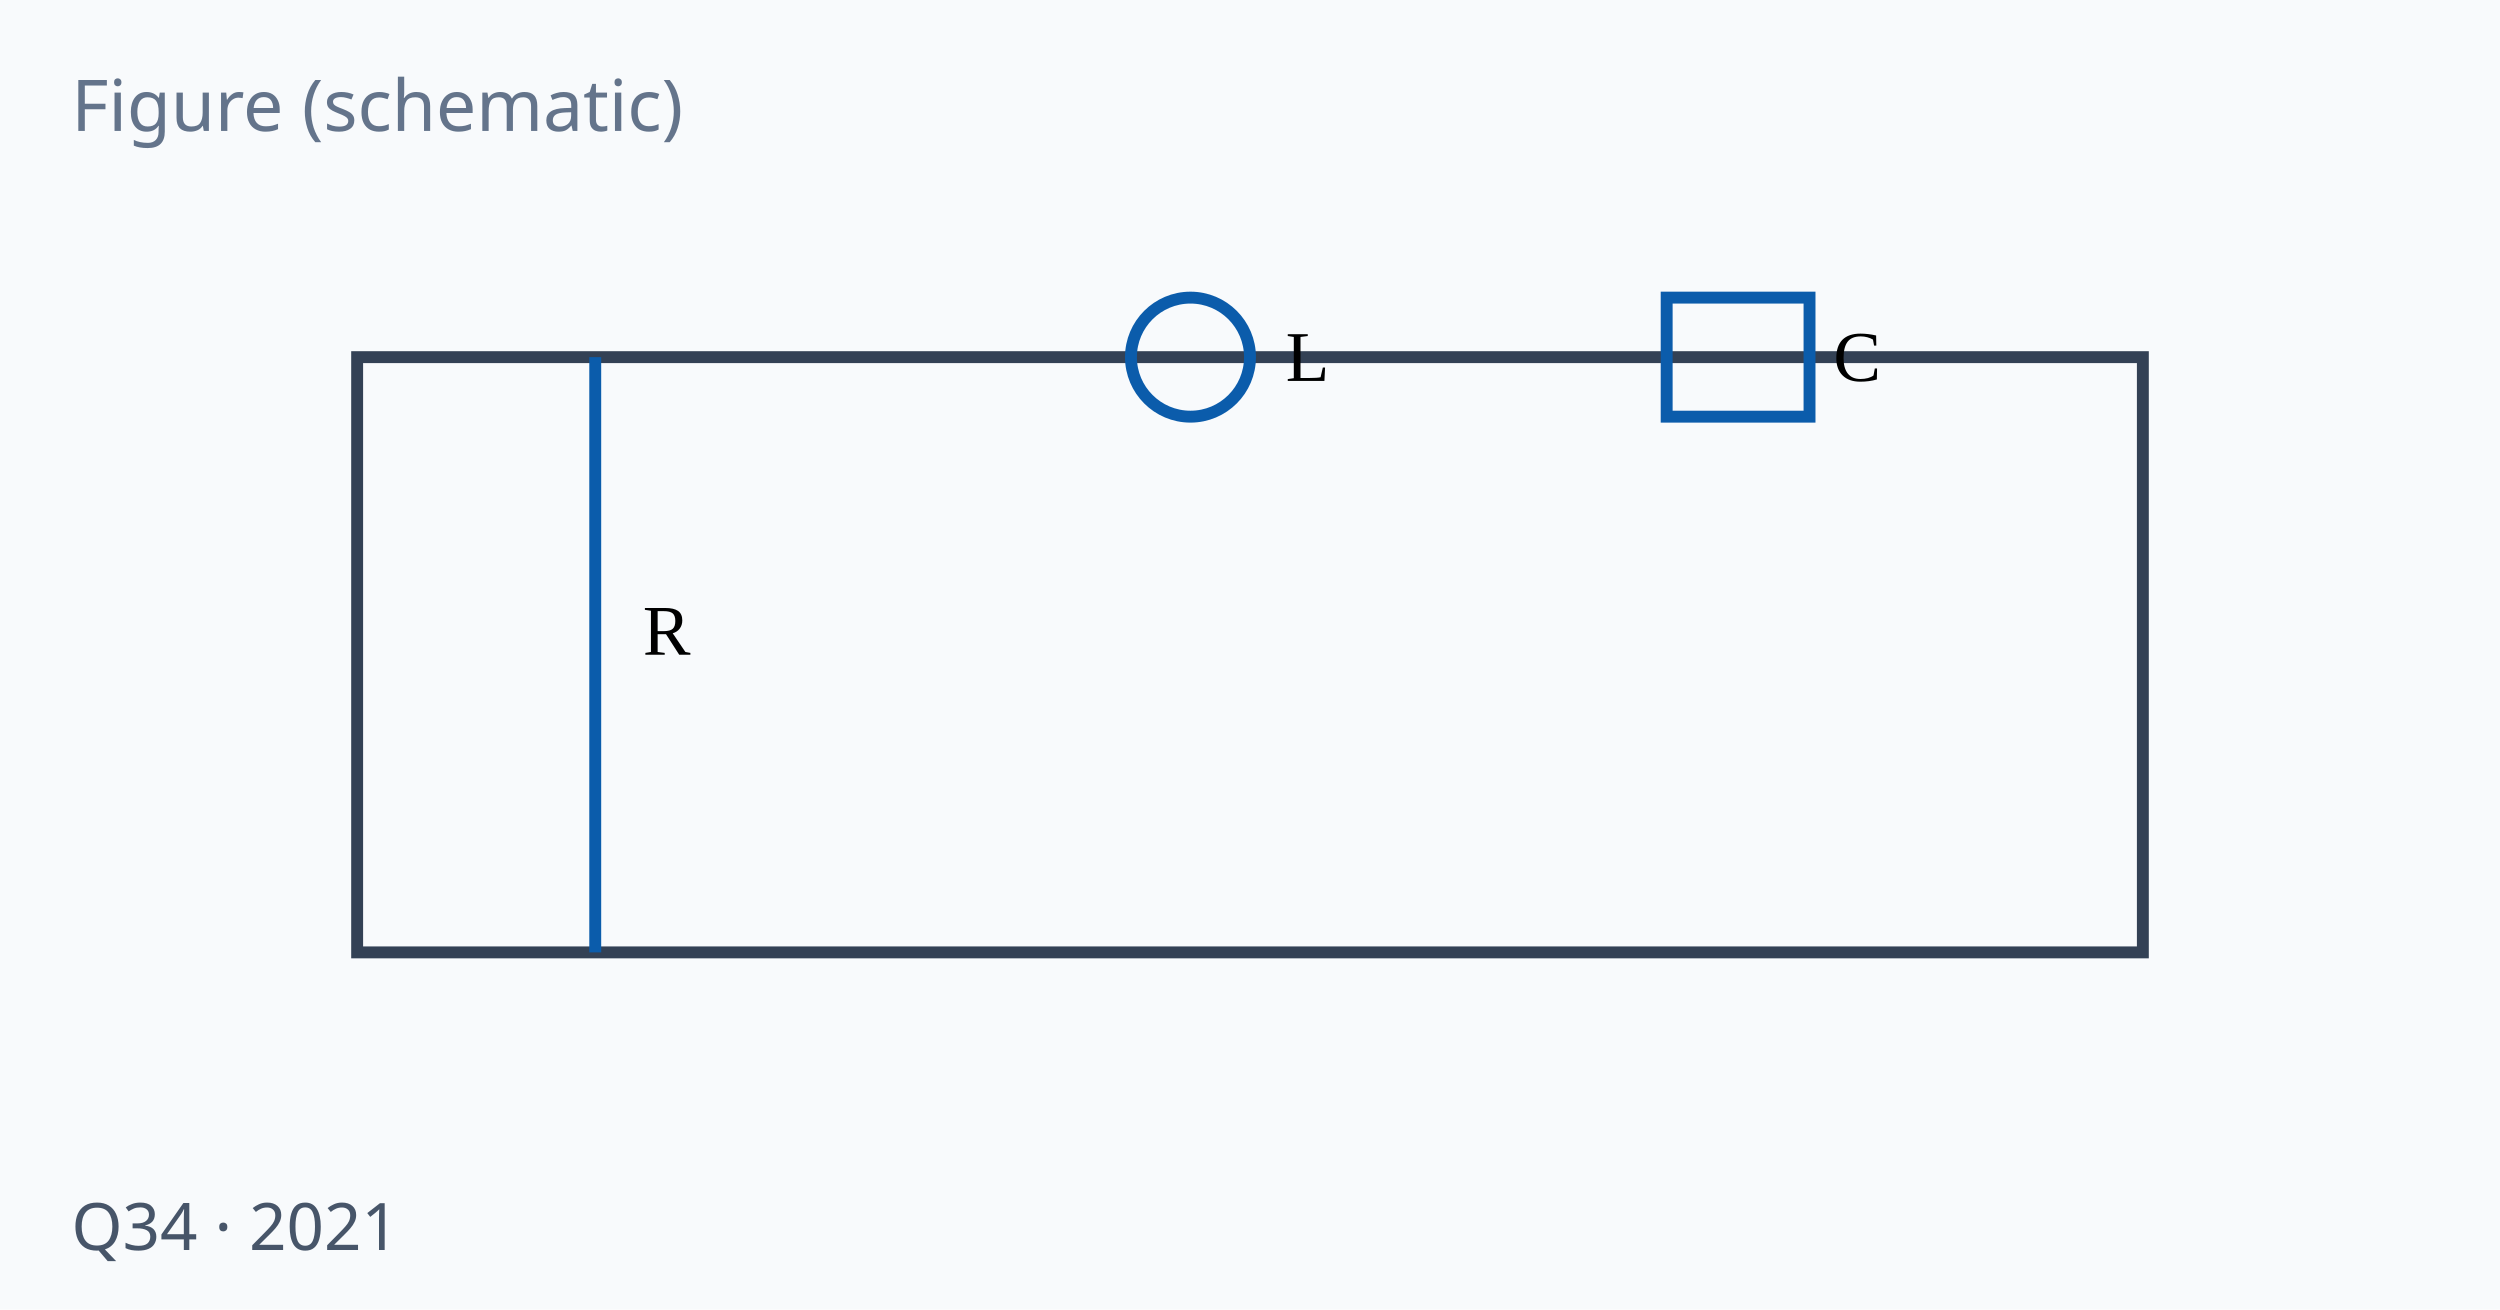
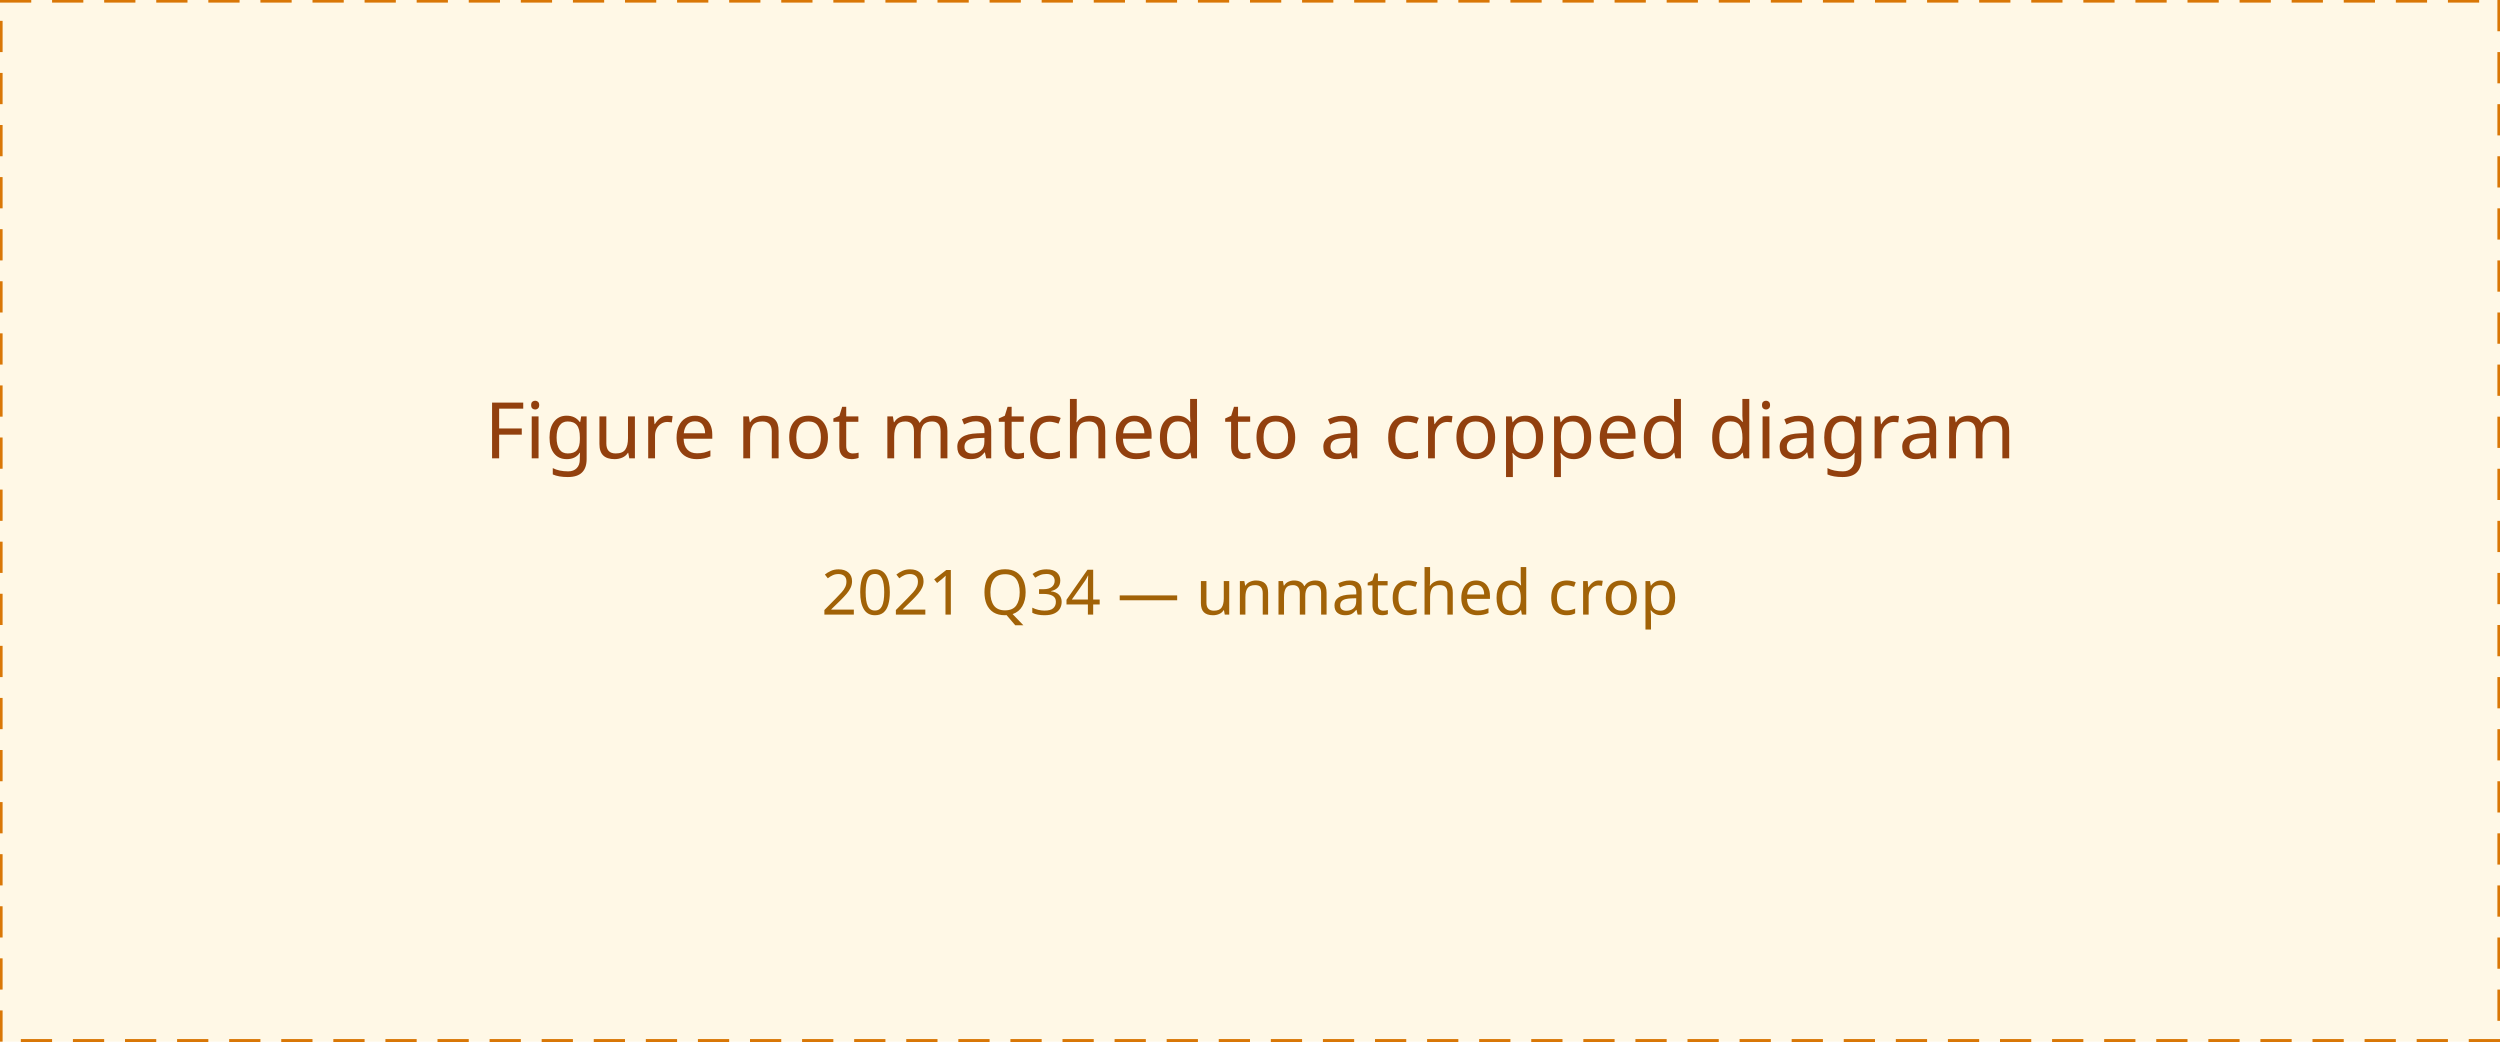
- <svg xmlns="http://www.w3.org/2000/svg" viewBox="0 0 420 220" role="img">
-   <rect width="420" height="220" fill="#f8fafc" />
-   <text x="12" y="22" font-family="sans-serif" font-size="12" fill="#64748b">Figure (schematic)</text>
-   <rect x="60" y="60" width="300" height="100" fill="none" stroke="#334155" stroke-width="2" />
-   <line x1="100" y1="60" x2="100" y2="160" stroke="#0b5cab" stroke-width="2" />
-   <text x="108" y="110" font-size="12">R</text>
-   <circle cx="200" cy="60" r="10" fill="none" stroke="#0b5cab" stroke-width="2" />
-   <text x="216" y="64" font-size="12">L</text>
-   <rect x="280" y="50" width="24" height="20" fill="none" stroke="#0b5cab" stroke-width="2" />
-   <text x="308" y="64" font-size="12">C</text>
-   <text x="12" y="210" font-family="sans-serif" font-size="11" fill="#475569">Q34 · 2021</text>
+ <svg xmlns="http://www.w3.org/2000/svg" viewBox="0 0 480 200" role="img">
+   <rect width="480" height="200" fill="#fff8e6" stroke="#d97706" stroke-dasharray="6 4" />
+   <text x="240" y="88" text-anchor="middle" font-family="sans-serif" font-size="15" fill="#92400e">Figure not matched to a cropped diagram</text>
+   <text x="240" y="118" text-anchor="middle" font-family="sans-serif" font-size="12" fill="#a16207">2021 Q34 — unmatched crop</text>
</svg>
